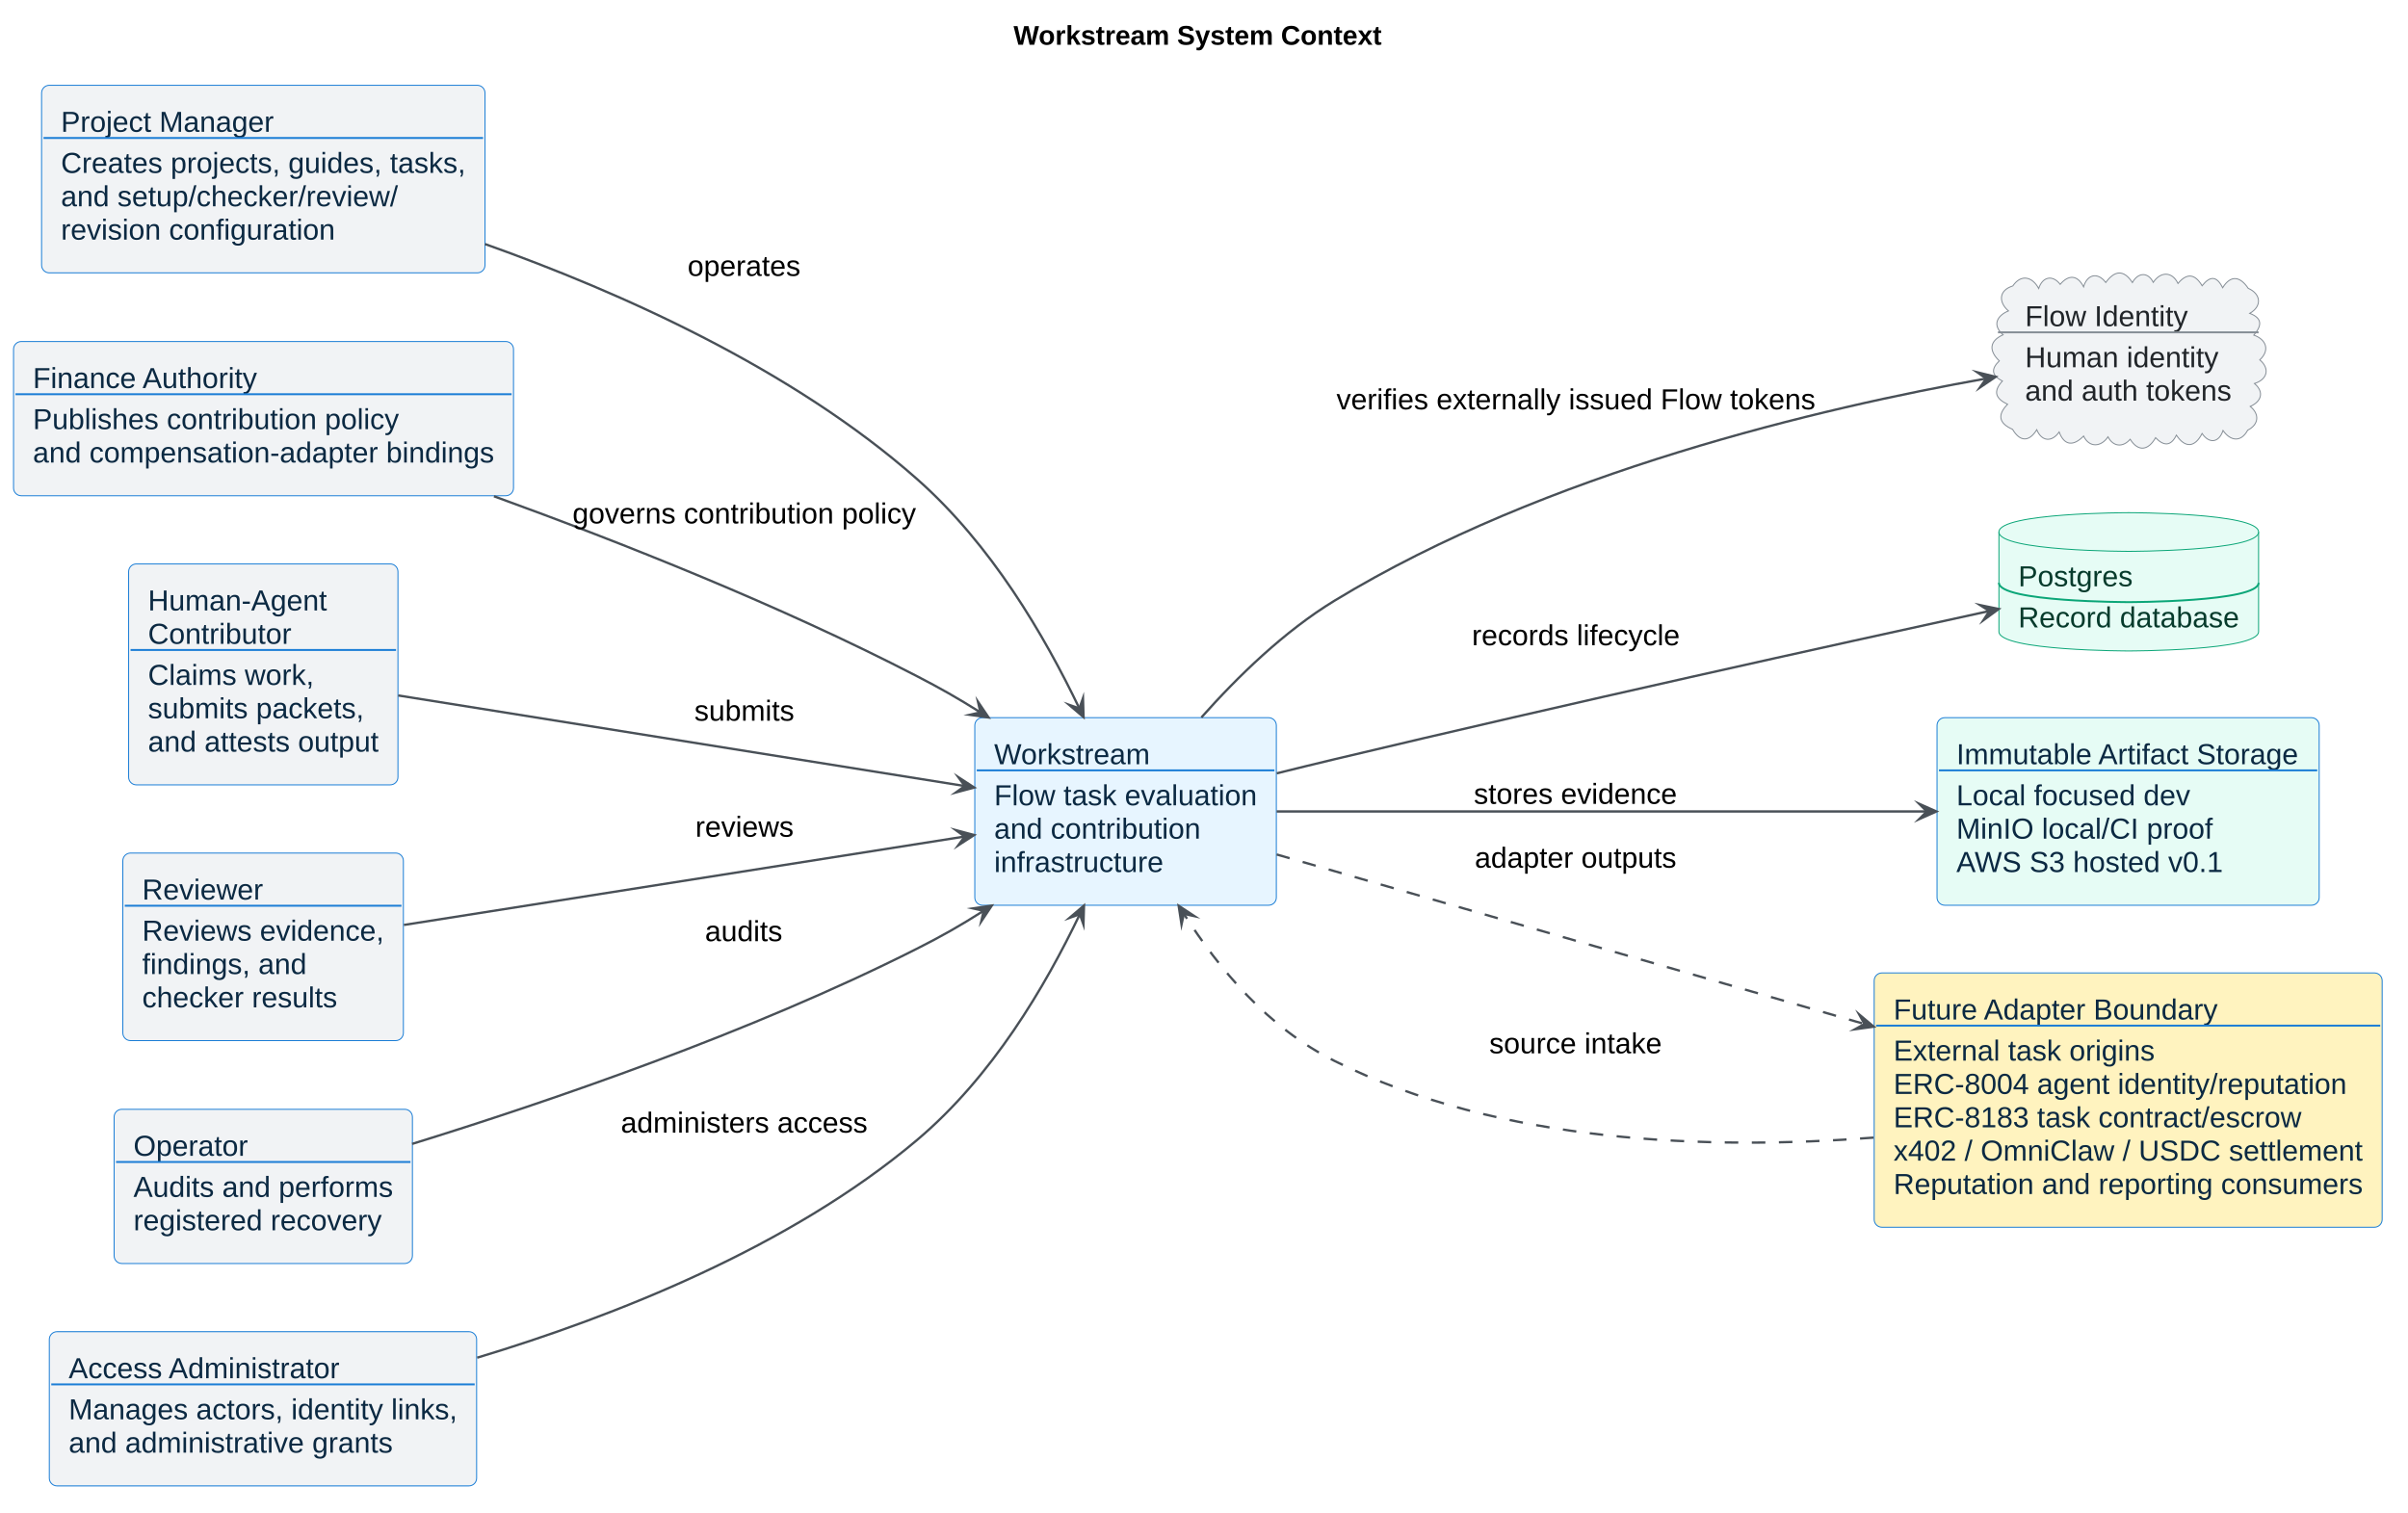
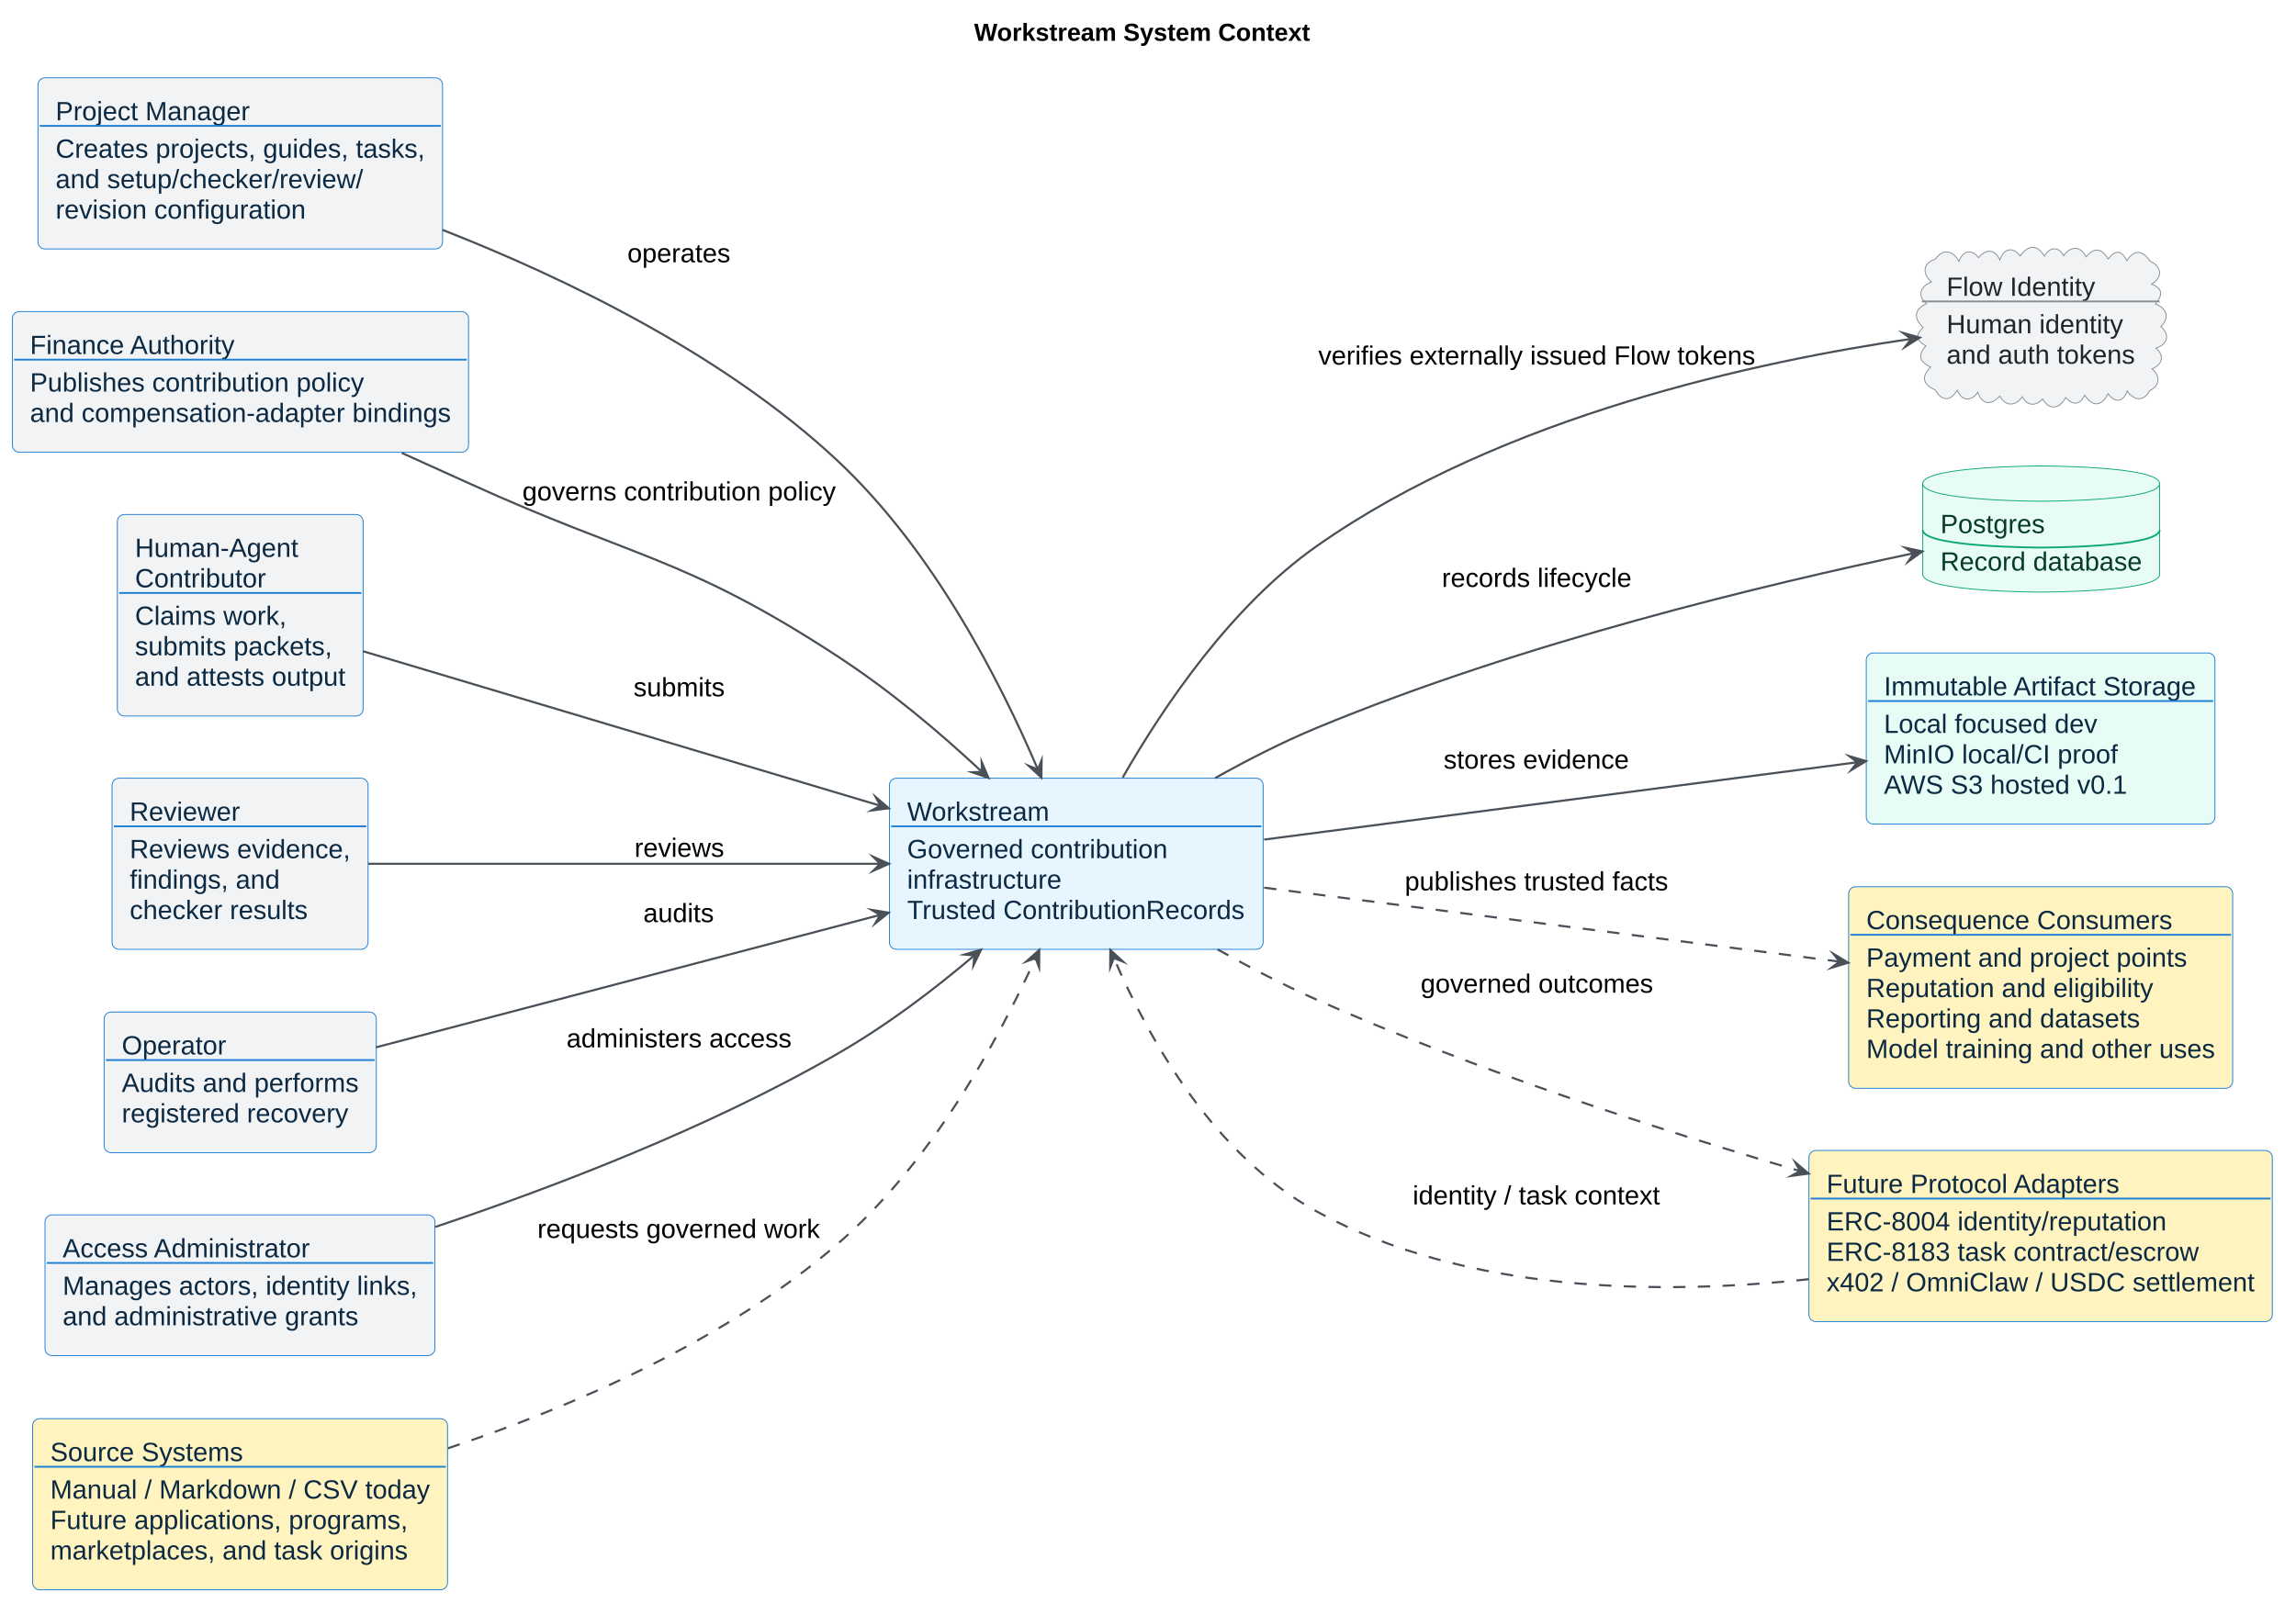
- <svg xmlns="http://www.w3.org/2000/svg" contentStyleType="text/css" data-diagram-type="DESCRIPTION" height="782px" preserveAspectRatio="none" style="width:1245px;height:782px;background:#FFFFFF;" version="1.1" viewBox="0 0 1245 782" width="1245px" zoomAndPan="magnify">
+ <svg xmlns="http://www.w3.org/2000/svg" contentStyleType="text/css" data-diagram-type="DESCRIPTION" height="915px" preserveAspectRatio="none" style="width:1301px;height:915px;background:#FFFFFF;" version="1.1" viewBox="0 0 1301 915" width="1301px" zoomAndPan="magnify">
  <defs />
  <g>
    <g class="title" data-source-line="1">
-       <text fill="#000000" font-family="Arial" font-size="14" font-weight="700" lengthAdjust="spacing" textLength="190.613" x="524.015" y="23.132">Workstream System Context</text>
+       <text fill="#000000" font-family="Arial" font-size="14" font-weight="700" lengthAdjust="spacing" textLength="190.613" x="551.982" y="23.132">Workstream System Context</text>
    </g>
    <g class="entity" data-qualified-name="project_manager" data-source-line="29" id="ent0001">
      <rect fill="#F1F3F5" height="96.994" rx="4" ry="4" style="stroke:#1C7ED6;stroke-width:0.5;" width="229.26" x="21.5" y="44.099" />
      <text fill="#0B2942" font-family="Arial" font-size="15" lengthAdjust="spacing" textLength="110.054" x="31.5" y="68.168">Project Manager</text>
      <line style="stroke:#1C7ED6;stroke-width:1;" x1="22.5" x2="249.76" y1="71.347" y2="71.347" />
      <text fill="#0B2942" font-family="Arial" font-size="15" lengthAdjust="spacing" textLength="209.26" x="31.5" y="89.417">Creates projects, guides, tasks,</text>
      <text fill="#0B2942" font-family="Arial" font-size="15" lengthAdjust="spacing" textLength="174.258" x="31.5" y="106.665">and setup/checker/review/</text>
      <text fill="#0B2942" font-family="Arial" font-size="15" lengthAdjust="spacing" textLength="141.746" x="31.5" y="123.914">revision configuration</text>
    </g>
    <g class="entity" data-qualified-name="finance_authority" data-source-line="30" id="ent0002">
      <rect fill="#F1F3F5" height="79.746" rx="4" ry="4" style="stroke:#1C7ED6;stroke-width:0.5;" width="258.498" x="7" y="176.599" />
      <text fill="#0B2942" font-family="Arial" font-size="15" lengthAdjust="spacing" textLength="116.726" x="17" y="200.668">Finance Authority</text>
      <line style="stroke:#1C7ED6;stroke-width:1;" x1="8" x2="264.498" y1="203.847" y2="203.847" />
      <text fill="#0B2942" font-family="Arial" font-size="15" lengthAdjust="spacing" textLength="189.273" x="17" y="221.917">Publishes contribution policy</text>
      <text fill="#0B2942" font-family="Arial" font-size="15" lengthAdjust="spacing" textLength="238.499" x="17" y="239.166">and compensation-adapter bindings</text>
    </g>
    <g class="entity" data-qualified-name="contributor" data-source-line="31" id="ent0003">
      <rect fill="#F1F3F5" height="114.243" rx="4" ry="4" style="stroke:#1C7ED6;stroke-width:0.5;" width="139.253" x="66.5" y="291.599" />
      <text fill="#0B2942" font-family="Arial" font-size="15" lengthAdjust="spacing" textLength="92.549" x="76.5" y="315.668">Human-Agent</text>
      <text fill="#0B2942" font-family="Arial" font-size="15" lengthAdjust="spacing" textLength="74.202" x="76.5" y="332.917">Contributor</text>
      <line style="stroke:#1C7ED6;stroke-width:1;" x1="67.5" x2="204.753" y1="336.096" y2="336.096" />
      <text fill="#0B2942" font-family="Arial" font-size="15" lengthAdjust="spacing" textLength="85.84" x="76.5" y="354.166">Claims work,</text>
      <text fill="#0B2942" font-family="Arial" font-size="15" lengthAdjust="spacing" textLength="111.709" x="76.5" y="371.414">submits packets,</text>
      <text fill="#0B2942" font-family="Arial" font-size="15" lengthAdjust="spacing" textLength="119.253" x="76.5" y="388.663">and attests output</text>
    </g>
    <g class="entity" data-qualified-name="reviewer" data-source-line="32" id="ent0004">
      <rect fill="#F1F3F5" height="96.994" rx="4" ry="4" style="stroke:#1C7ED6;stroke-width:0.5;" width="145.061" x="63.5" y="441.099" />
      <text fill="#0B2942" font-family="Arial" font-size="15" lengthAdjust="spacing" textLength="62.52" x="73.5" y="465.168">Reviewer</text>
      <line style="stroke:#1C7ED6;stroke-width:1;" x1="64.5" x2="207.561" y1="468.347" y2="468.347" />
      <text fill="#0B2942" font-family="Arial" font-size="15" lengthAdjust="spacing" textLength="125.061" x="73.5" y="486.417">Reviews evidence,</text>
      <text fill="#0B2942" font-family="Arial" font-size="15" lengthAdjust="spacing" textLength="85.064" x="73.5" y="503.666">findings, and</text>
      <text fill="#0B2942" font-family="Arial" font-size="15" lengthAdjust="spacing" textLength="100.869" x="73.5" y="520.914">checker results</text>
    </g>
    <g class="entity" data-qualified-name="operator" data-source-line="33" id="ent0005">
      <rect fill="#F1F3F5" height="79.746" rx="4" ry="4" style="stroke:#1C7ED6;stroke-width:0.5;" width="154.231" x="59" y="573.599" />
      <text fill="#0B2942" font-family="Arial" font-size="15" lengthAdjust="spacing" textLength="59.194" x="69" y="597.668">Operator</text>
      <line style="stroke:#1C7ED6;stroke-width:1;" x1="60" x2="212.231" y1="600.847" y2="600.847" />
      <text fill="#0B2942" font-family="Arial" font-size="15" lengthAdjust="spacing" textLength="134.231" x="69" y="618.917">Audits and performs</text>
      <text fill="#0B2942" font-family="Arial" font-size="15" lengthAdjust="spacing" textLength="128.386" x="69" y="636.165">registered recovery</text>
    </g>
    <g class="entity" data-qualified-name="access_administrator" data-source-line="34" id="ent0006">
      <rect fill="#F1F3F5" height="79.746" rx="4" ry="4" style="stroke:#1C7ED6;stroke-width:0.5;" width="220.925" x="25.5" y="688.599" />
      <text fill="#0B2942" font-family="Arial" font-size="15" lengthAdjust="spacing" textLength="140.874" x="35.5" y="712.668">Access Administrator</text>
      <line style="stroke:#1C7ED6;stroke-width:1;" x1="26.5" x2="245.425" y1="715.847" y2="715.847" />
      <text fill="#0B2942" font-family="Arial" font-size="15" lengthAdjust="spacing" textLength="200.925" x="35.5" y="733.917">Manages actors, identity links,</text>
      <text fill="#0B2942" font-family="Arial" font-size="15" lengthAdjust="spacing" textLength="167.585" x="35.5" y="751.165">and administrative grants</text>
    </g>
    <g class="entity" data-qualified-name="workstream" data-source-line="36" id="ent0007">
-       <rect fill="#E7F5FF" height="96.994" rx="4" ry="4" style="stroke:#1C7ED6;stroke-width:0.5;" width="155.901" x="504" y="371.099" />
-       <text fill="#0B2942" font-family="Arial" font-size="15" lengthAdjust="spacing" textLength="80.837" x="514" y="395.168">Workstream</text>
-       <line style="stroke:#1C7ED6;stroke-width:1;" x1="505" x2="658.901" y1="398.347" y2="398.347" />
-       <text fill="#0B2942" font-family="Arial" font-size="15" lengthAdjust="spacing" textLength="135.901" x="514" y="416.417">Flow task evaluation</text>
-       <text fill="#0B2942" font-family="Arial" font-size="15" lengthAdjust="spacing" textLength="106.743" x="514" y="433.666">and contribution</text>
-       <text fill="#0B2942" font-family="Arial" font-size="15" lengthAdjust="spacing" textLength="87.532" x="514" y="450.914">infrastructure</text>
+       <rect fill="#E7F5FF" height="96.994" rx="4" ry="4" style="stroke:#1C7ED6;stroke-width:0.5;" width="211.755" x="504" y="441.099" />
+       <text fill="#0B2942" font-family="Arial" font-size="15" lengthAdjust="spacing" textLength="80.837" x="514" y="465.168">Workstream</text>
+       <line style="stroke:#1C7ED6;stroke-width:1;" x1="505" x2="714.755" y1="468.347" y2="468.347" />
+       <text fill="#0B2942" font-family="Arial" font-size="15" lengthAdjust="spacing" textLength="147.59" x="514" y="486.417">Governed contribution</text>
+       <text fill="#0B2942" font-family="Arial" font-size="15" lengthAdjust="spacing" textLength="87.532" x="514" y="503.666">infrastructure</text>
+       <text fill="#0B2942" font-family="Arial" font-size="15" lengthAdjust="spacing" textLength="191.755" x="514" y="520.914">Trusted ContributionRecords</text>
    </g>
    <g class="entity" data-qualified-name="flow_auth" data-source-line="38" id="ent0008">
-       <path d="M1040.667,147.866 C1045.048,141.438 1050.889,143.194 1054.054,149.177 C1055.959,143.239 1061.108,141.786 1065.175,147.026 C1069.494,141.881 1074.158,142.124 1077.267,148.316 C1079.132,141.875 1084.519,140.508 1088.736,146.068 C1093.303,139.839 1097.984,139.202 1102.512,146.109 C1105.267,141.003 1110.421,140.324 1113.293,145.993 C1116.995,140.438 1122.921,140.129 1126.083,146.568 C1130.82,140.898 1134.935,141.706 1138.555,147.757 C1142.693,142.548 1146.123,142.626 1149.158,148.786 C1153.476,141.855 1158.354,143.043 1162.38,149.083 C1168.97,151.946 1169.679,158.374 1163.169,162.035 C1170.034,164.615 1169.3,168.661 1165.285,173.287 C1171.657,175.512 1173.779,181.015 1168.381,186.087 C1173.903,190.807 1172.083,196.305 1165.616,198.315 C1170.901,202.802 1169.077,207.689 1163.435,210.165 C1168.39,214.155 1167.839,219.604 1162.116,222.447 C1158.578,229.026 1153.05,227.954 1149.364,222.606 C1147.302,228.889 1142.288,229.677 1138.537,224.154 C1134.865,231.369 1129.838,231.922 1125.252,225.014 C1122.353,230.924 1118.648,230.68 1114.49,226.336 C1110.932,232.643 1105.731,234.07 1101.36,227.142 C1097.564,231.478 1092.63,231.111 1089.888,225.879 C1086.464,231.064 1080.328,231.824 1077.27,225.478 C1072.378,230.526 1067.446,230.905 1064.641,223.381 C1060.909,228.757 1055.615,228.393 1053.055,222.207 C1049.064,228.725 1044.309,228.425 1040.542,221.991 C1033.531,218.966 1032.496,214.567 1037.976,209.063 C1031.809,206.104 1030.283,202.498 1035.297,197.046 C1029.897,194.198 1029.151,190.981 1033.693,186.606 C1028.362,181.497 1028.353,176.389 1035.651,173.113 C1029.83,168.091 1032.59,163.179 1038.421,160.772 C1033.273,156.332 1033.285,150.125 1040.667,147.866" fill="#F1F3F5" style="stroke:#868E96;stroke-width:0.5;" />
-       <text fill="#212529" font-family="Arial" font-size="15" lengthAdjust="spacing" textLength="84.199" x="1047" y="168.668">Flow Identity</text>
-       <line style="stroke:#868E96;stroke-width:1;" x1="1033" x2="1167.751" y1="171.847" y2="171.847" />
-       <text fill="#212529" font-family="Arial" font-size="15" lengthAdjust="spacing" textLength="100.049" x="1047" y="189.917">Human identity</text>
-       <text fill="#212529" font-family="Arial" font-size="15" lengthAdjust="spacing" textLength="106.751" x="1047" y="207.166">and auth tokens</text>
+       <path d="M1096.667,146.866 C1101.048,140.438 1106.889,142.194 1110.054,148.177 C1111.959,142.239 1117.108,140.786 1121.175,146.026 C1125.494,140.881 1130.158,141.124 1133.267,147.316 C1135.132,140.875 1140.519,139.508 1144.736,145.068 C1149.303,138.839 1153.984,138.202 1158.512,145.109 C1161.267,140.003 1166.421,139.324 1169.293,144.993 C1172.995,139.438 1178.921,139.129 1182.083,145.568 C1186.82,139.898 1190.935,140.706 1194.555,146.757 C1198.693,141.548 1202.123,141.626 1205.158,147.786 C1209.476,140.855 1214.354,142.043 1218.38,148.083 C1224.97,150.946 1225.679,157.374 1219.169,161.035 C1226.034,163.615 1225.3,167.661 1221.285,172.287 C1227.657,174.512 1229.779,180.015 1224.381,185.087 C1229.903,189.807 1228.083,195.305 1221.616,197.315 C1226.901,201.802 1225.077,206.689 1219.435,209.165 C1224.39,213.155 1223.839,218.604 1218.116,221.447 C1214.578,228.026 1209.05,226.954 1205.364,221.606 C1203.302,227.889 1198.288,228.677 1194.537,223.154 C1190.865,230.369 1185.838,230.922 1181.252,224.014 C1178.353,229.924 1174.648,229.68 1170.49,225.336 C1166.932,231.643 1161.731,233.07 1157.36,226.142 C1153.564,230.478 1148.63,230.111 1145.888,224.879 C1142.464,230.064 1136.328,230.824 1133.27,224.478 C1128.378,229.526 1123.446,229.905 1120.641,222.381 C1116.909,227.757 1111.615,227.393 1109.055,221.207 C1105.064,227.725 1100.309,227.425 1096.542,220.991 C1089.531,217.966 1088.496,213.567 1093.976,208.063 C1087.809,205.104 1086.283,201.498 1091.297,196.046 C1085.897,193.198 1085.151,189.981 1089.693,185.606 C1084.362,180.497 1084.353,175.389 1091.651,172.113 C1085.83,167.091 1088.59,162.179 1094.421,159.772 C1089.273,155.332 1089.285,149.125 1096.667,146.866" fill="#F1F3F5" style="stroke:#868E96;stroke-width:0.5;" />
+       <text fill="#212529" font-family="Arial" font-size="15" lengthAdjust="spacing" textLength="84.199" x="1103" y="167.668">Flow Identity</text>
+       <line style="stroke:#868E96;stroke-width:1;" x1="1089" x2="1223.751" y1="170.847" y2="170.847" />
+       <text fill="#212529" font-family="Arial" font-size="15" lengthAdjust="spacing" textLength="100.049" x="1103" y="188.917">Human identity</text>
+       <text fill="#212529" font-family="Arial" font-size="15" lengthAdjust="spacing" textLength="106.751" x="1103" y="206.166">and auth tokens</text>
    </g>
    <g class="entity" data-qualified-name="postgres" data-source-line="39" id="ent0009">
-       <path d="M1033.5,275.099 C1033.5,265.099 1100.622,265.099 1100.622,265.099 C1100.622,265.099 1167.743,265.099 1167.743,275.099 L1167.743,326.596 C1167.743,336.596 1100.622,336.596 1100.622,336.596 C1100.622,336.596 1033.5,336.596 1033.5,326.596 L1033.5,275.099" fill="#E6FCF5" style="stroke:#0CA678;stroke-width:0.5;" />
-       <path d="M1033.5,275.099 C1033.5,285.099 1100.622,285.099 1100.622,285.099 C1100.622,285.099 1167.743,285.099 1167.743,275.099" fill="none" style="stroke:#0CA678;stroke-width:0.5;" />
-       <text fill="#063B2C" font-family="Arial" font-size="15" lengthAdjust="spacing" textLength="59.194" x="1043.5" y="303.168">Postgres</text>
-       <path d="M1033.5,301.347 C1033.5,311.347 1100.622,311.347 1100.622,311.347 C1100.622,311.347 1167.743,311.347 1167.743,301.347" fill="none" style="stroke:#0CA678;stroke-width:1;" />
-       <text fill="#063B2C" font-family="Arial" font-size="15" lengthAdjust="spacing" textLength="114.243" x="1043.5" y="324.417">Record database</text>
+       <path d="M1089.5,274.099 C1089.5,264.099 1156.622,264.099 1156.622,264.099 C1156.622,264.099 1223.743,264.099 1223.743,274.099 L1223.743,325.596 C1223.743,335.596 1156.622,335.596 1156.622,335.596 C1156.622,335.596 1089.5,335.596 1089.5,325.596 L1089.5,274.099" fill="#E6FCF5" style="stroke:#0CA678;stroke-width:0.5;" />
+       <path d="M1089.5,274.099 C1089.5,284.099 1156.622,284.099 1156.622,284.099 C1156.622,284.099 1223.743,284.099 1223.743,274.099" fill="none" style="stroke:#0CA678;stroke-width:0.5;" />
+       <text fill="#063B2C" font-family="Arial" font-size="15" lengthAdjust="spacing" textLength="59.194" x="1099.5" y="302.168">Postgres</text>
+       <path d="M1089.5,300.347 C1089.5,310.347 1156.622,310.347 1156.622,310.347 C1156.622,310.347 1223.743,310.347 1223.743,300.347" fill="none" style="stroke:#0CA678;stroke-width:1;" />
+       <text fill="#063B2C" font-family="Arial" font-size="15" lengthAdjust="spacing" textLength="114.243" x="1099.5" y="323.417">Record database</text>
    </g>
    <g class="entity" data-qualified-name="storage" data-source-line="40" id="ent0010">
-       <rect fill="#E6FCF5" height="96.994" rx="4" ry="4" style="stroke:#1C7ED6;stroke-width:0.5;" width="197.576" x="1001.5" y="371.099" />
-       <text fill="#0B2942" font-family="Arial" font-size="15" lengthAdjust="spacing" textLength="177.576" x="1011.5" y="395.168">Immutable Artifact Storage</text>
-       <line style="stroke:#1C7ED6;stroke-width:1;" x1="1002.5" x2="1198.076" y1="398.347" y2="398.347" />
-       <text fill="#0B2942" font-family="Arial" font-size="15" lengthAdjust="spacing" textLength="120.915" x="1011.5" y="416.417">Local focused dev</text>
-       <text fill="#0B2942" font-family="Arial" font-size="15" lengthAdjust="spacing" textLength="132.546" x="1011.5" y="433.666">MinIO local/CI proof</text>
-       <text fill="#0B2942" font-family="Arial" font-size="15" lengthAdjust="spacing" textLength="138.406" x="1011.5" y="450.914">AWS S3 hosted v0.1</text>
+       <rect fill="#E6FCF5" height="96.994" rx="4" ry="4" style="stroke:#1C7ED6;stroke-width:0.5;" width="197.576" x="1057.5" y="370.099" />
+       <text fill="#0B2942" font-family="Arial" font-size="15" lengthAdjust="spacing" textLength="177.576" x="1067.5" y="394.168">Immutable Artifact Storage</text>
+       <line style="stroke:#1C7ED6;stroke-width:1;" x1="1058.5" x2="1254.076" y1="397.347" y2="397.347" />
+       <text fill="#0B2942" font-family="Arial" font-size="15" lengthAdjust="spacing" textLength="120.915" x="1067.5" y="415.417">Local focused dev</text>
+       <text fill="#0B2942" font-family="Arial" font-size="15" lengthAdjust="spacing" textLength="132.546" x="1067.5" y="432.666">MinIO local/CI proof</text>
+       <text fill="#0B2942" font-family="Arial" font-size="15" lengthAdjust="spacing" textLength="138.406" x="1067.5" y="449.914">AWS S3 hosted v0.1</text>
    </g>
-     <g class="entity" data-qualified-name="future_boundary" data-source-line="42" id="ent0011">
-       <rect fill="#FFF3BF" height="131.491" rx="4" ry="4" style="stroke:#1C7ED6;stroke-width:0.5;" width="262.644" x="969" y="503.099" />
-       <text fill="#0B2942" font-family="Arial" font-size="15" lengthAdjust="spacing" textLength="168.435" x="979" y="527.168">Future Adapter Boundary</text>
-       <line style="stroke:#1C7ED6;stroke-width:1;" x1="970" x2="1230.644" y1="530.347" y2="530.347" />
-       <text fill="#0B2942" font-family="Arial" font-size="15" lengthAdjust="spacing" textLength="135.059" x="979" y="548.417">External task origins</text>
-       <text fill="#0B2942" font-family="Arial" font-size="15" lengthAdjust="spacing" textLength="234.316" x="979" y="565.665">ERC-8004 agent identity/reputation</text>
-       <text fill="#0B2942" font-family="Arial" font-size="15" lengthAdjust="spacing" textLength="210.916" x="979" y="582.914">ERC-8183 task contract/escrow</text>
-       <text fill="#0B2942" font-family="Arial" font-size="15" lengthAdjust="spacing" textLength="242.578" x="979" y="600.163">x402 / OmniClaw / USDC settlement</text>
-       <text fill="#0B2942" font-family="Arial" font-size="15" lengthAdjust="spacing" textLength="242.644" x="979" y="617.411">Reputation and reporting consumers</text>
+     <g class="entity" data-qualified-name="source_systems" data-source-line="42" id="ent0011">
+       <rect fill="#FFF3BF" height="96.994" rx="4" ry="4" style="stroke:#1C7ED6;stroke-width:0.5;" width="235.098" x="18.5" y="804.099" />
+       <text fill="#0B2942" font-family="Arial" font-size="15" lengthAdjust="spacing" textLength="109.204" x="28.5" y="828.168">Source Systems</text>
+       <line style="stroke:#1C7ED6;stroke-width:1;" x1="19.5" x2="252.598" y1="831.347" y2="831.347" />
+       <text fill="#0B2942" font-family="Arial" font-size="15" lengthAdjust="spacing" textLength="215.098" x="28.5" y="849.417">Manual / Markdown / CSV today</text>
+       <text fill="#0B2942" font-family="Arial" font-size="15" lengthAdjust="spacing" textLength="202.595" x="28.5" y="866.665">Future applications, programs,</text>
+       <text fill="#0B2942" font-family="Arial" font-size="15" lengthAdjust="spacing" textLength="202.595" x="28.5" y="883.914">marketplaces, and task origins</text>
    </g>
-     <g class="link" data-entity-1="ent0001" data-entity-2="ent0007" data-link-type="dependency" data-source-line="44" id="lnk12">
-       <path d="M250.75,126.189 C320.98,151.179 409.64,190.839 474,247.599 C512.64,281.679 539.935,328.572 558.065,366.312" fill="none" id="project_manager-to-workstream" style="stroke:#495057;stroke-width:1.2;" />
-       <polygon fill="#495057" points="560.23,370.819,559.938,360.974,558.065,366.312,552.727,364.438,560.23,370.819" style="stroke:#495057;stroke-width:1.2;stroke-linejoin:miter;stroke-miterlimit:10;" />
-       <text fill="#000000" font-family="Arial" font-size="15" lengthAdjust="spacing" textLength="58.374" x="355.5" y="142.668">operates</text>
+     <g class="entity" data-qualified-name="consequence_consumers" data-source-line="44" id="ent0012">
+       <rect fill="#FFF3BF" height="114.243" rx="4" ry="4" style="stroke:#1C7ED6;stroke-width:0.5;" width="217.622" x="1047.5" y="502.599" />
+       <text fill="#0B2942" font-family="Arial" font-size="15" lengthAdjust="spacing" textLength="173.43" x="1057.5" y="526.668">Consequence Consumers</text>
+       <line style="stroke:#1C7ED6;stroke-width:1;" x1="1048.5" x2="1264.122" y1="529.847" y2="529.847" />
+       <text fill="#0B2942" font-family="Arial" font-size="15" lengthAdjust="spacing" textLength="181.773" x="1057.5" y="547.917">Payment and project points</text>
+       <text fill="#0B2942" font-family="Arial" font-size="15" lengthAdjust="spacing" textLength="162.605" x="1057.5" y="565.165">Reputation and eligibility</text>
+       <text fill="#0B2942" font-family="Arial" font-size="15" lengthAdjust="spacing" textLength="155.105" x="1057.5" y="582.414">Reporting and datasets</text>
+       <text fill="#0B2942" font-family="Arial" font-size="15" lengthAdjust="spacing" textLength="197.622" x="1057.5" y="599.663">Model training and other uses</text>
    </g>
-     <g class="link" data-entity-1="ent0002" data-entity-2="ent0007" data-link-type="dependency" data-source-line="45" id="lnk13">
-       <path d="M255.39,256.619 C321.21,280.509 403.76,313.239 474,349.599 C486.32,355.979 494.762,360.755 506.902,368.356" fill="none" id="finance_authority-to-workstream" style="stroke:#495057;stroke-width:1.2;" />
-       <polygon fill="#495057" points="511.14,371.009,505.634,362.843,506.902,368.356,501.389,369.623,511.14,371.009" style="stroke:#495057;stroke-width:1.2;stroke-linejoin:miter;stroke-miterlimit:10;" />
-       <text fill="#000000" font-family="Arial" font-size="15" lengthAdjust="spacing" textLength="177.598" x="296" y="270.668">governs contribution policy</text>
+     <g class="entity" data-qualified-name="future_protocols" data-source-line="46" id="ent0013">
+       <rect fill="#FFF3BF" height="96.994" rx="4" ry="4" style="stroke:#1C7ED6;stroke-width:0.5;" width="262.578" x="1025" y="652.099" />
+       <text fill="#0B2942" font-family="Arial" font-size="15" lengthAdjust="spacing" textLength="166.75" x="1035" y="676.168">Future Protocol Adapters</text>
+       <line style="stroke:#1C7ED6;stroke-width:1;" x1="1026" x2="1286.578" y1="679.347" y2="679.347" />
+       <text fill="#0B2942" font-family="Arial" font-size="15" lengthAdjust="spacing" textLength="192.612" x="1035" y="697.417">ERC-8004 identity/reputation</text>
+       <text fill="#0B2942" font-family="Arial" font-size="15" lengthAdjust="spacing" textLength="210.916" x="1035" y="714.665">ERC-8183 task contract/escrow</text>
+       <text fill="#0B2942" font-family="Arial" font-size="15" lengthAdjust="spacing" textLength="242.578" x="1035" y="731.914">x402 / OmniClaw / USDC settlement</text>
    </g>
-     <g class="link" data-entity-1="ent0003" data-entity-2="ent0007" data-link-type="dependency" data-source-line="46" id="lnk14">
-       <path d="M205.89,359.619 C286.51,372.509 414.733,393.009 498.803,406.449" fill="none" id="contributor-to-workstream" style="stroke:#495057;stroke-width:1.2;" />
-       <polygon fill="#495057" points="503.74,407.239,495.484,401.868,498.803,406.449,494.221,409.768,503.74,407.239" style="stroke:#495057;stroke-width:1.2;stroke-linejoin:miter;stroke-miterlimit:10;" />
-       <text fill="#000000" font-family="Arial" font-size="15" lengthAdjust="spacing" textLength="51.68" x="359" y="372.668">submits</text>
+     <g class="link" data-entity-1="ent0001" data-entity-2="ent0007" data-link-type="dependency" data-source-line="48" id="lnk14">
+       <path d="M250.79,130.309 C321.26,157.959 410.16,201.089 474,260.599 C528.86,311.739 566.503,385.622 588.113,436.132" fill="none" id="project_manager-to-workstream" style="stroke:#495057;stroke-width:1.2;" />
+       <polygon fill="#495057" points="590.08,440.729,590.217,430.881,588.113,436.132,582.862,434.027,590.08,440.729" style="stroke:#495057;stroke-width:1.2;stroke-linejoin:miter;stroke-miterlimit:10;" />
+       <text fill="#000000" font-family="Arial" font-size="15" lengthAdjust="spacing" textLength="58.374" x="355.5" y="148.668">operates</text>
    </g>
-     <g class="link" data-entity-1="ent0004" data-entity-2="ent0007" data-link-type="dependency" data-source-line="47" id="lnk15">
-       <path d="M208.83,478.279 C289.7,465.529 415.681,445.668 498.741,432.568" fill="none" id="reviewer-to-workstream" style="stroke:#495057;stroke-width:1.2;" />
-       <polygon fill="#495057" points="503.68,431.789,494.167,429.24,498.741,432.568,495.413,437.142,503.68,431.789" style="stroke:#495057;stroke-width:1.2;stroke-linejoin:miter;stroke-miterlimit:10;" />
-       <text fill="#000000" font-family="Arial" font-size="15" lengthAdjust="spacing" textLength="50.845" x="359.5" y="432.668">reviews</text>
+     <g class="link" data-entity-1="ent0002" data-entity-2="ent0007" data-link-type="dependency" data-source-line="49" id="lnk15">
+       <path d="M227.66,256.709 C240.22,262.339 252.94,268.089 265,273.599 C358.31,316.249 388.09,315.519 474,371.599 C504.63,391.599 531.919,414.683 556.449,437.503" fill="none" id="finance_authority-to-workstream" style="stroke:#495057;stroke-width:1.2;" />
+       <polygon fill="#495057" points="560.11,440.909,556.245,431.85,556.449,437.503,550.796,437.707,560.11,440.909" style="stroke:#495057;stroke-width:1.2;stroke-linejoin:miter;stroke-miterlimit:10;" />
+       <text fill="#000000" font-family="Arial" font-size="15" lengthAdjust="spacing" textLength="177.598" x="296" y="283.668">governs contribution policy</text>
    </g>
-     <g class="link" data-entity-1="ent0005" data-entity-2="ent0007" data-link-type="dependency" data-source-line="48" id="lnk16">
-       <path d="M213.08,591.499 C282.81,569.929 387.98,534.069 474,490.599 C486.93,484.059 495.978,478.948 508.568,470.958" fill="none" id="operator-to-workstream" style="stroke:#495057;stroke-width:1.2;" />
-       <polygon fill="#495057" points="512.79,468.279,503.048,469.724,508.568,470.958,507.334,476.478,512.79,468.279" style="stroke:#495057;stroke-width:1.2;stroke-linejoin:miter;stroke-miterlimit:10;" />
-       <text fill="#000000" font-family="Arial" font-size="15" lengthAdjust="spacing" textLength="40.027" x="364.5" y="486.668">audits</text>
+     <g class="link" data-entity-1="ent0003" data-entity-2="ent0007" data-link-type="dependency" data-source-line="50" id="lnk16">
+       <path d="M205.63,369.099 C283.87,392.469 407.879,429.517 498.859,456.697" fill="none" id="contributor-to-workstream" style="stroke:#495057;stroke-width:1.2;" />
+       <polygon fill="#495057" points="503.65,458.129,496.172,451.72,498.859,456.697,493.882,459.385,503.65,458.129" style="stroke:#495057;stroke-width:1.2;stroke-linejoin:miter;stroke-miterlimit:10;" />
+       <text fill="#000000" font-family="Arial" font-size="15" lengthAdjust="spacing" textLength="51.68" x="359" y="394.668">submits</text>
    </g>
-     <g class="link" data-entity-1="ent0006" data-entity-2="ent0007" data-link-type="dependency" data-source-line="49" id="lnk17">
-       <path d="M246.72,702.049 C317.51,680.689 408.3,644.949 474,589.599 C513.07,556.679 540.309,510.278 558.299,472.738" fill="none" id="access_administrator-to-workstream" style="stroke:#495057;stroke-width:1.2;" />
-       <polygon fill="#495057" points="560.46,468.229,552.963,474.616,558.299,472.738,560.178,478.073,560.46,468.229" style="stroke:#495057;stroke-width:1.2;stroke-linejoin:miter;stroke-miterlimit:10;" />
-       <text fill="#000000" font-family="Arial" font-size="15" lengthAdjust="spacing" textLength="127.544" x="321" y="585.668">administers access</text>
+     <g class="link" data-entity-1="ent0004" data-entity-2="ent0007" data-link-type="dependency" data-source-line="51" id="lnk17">
+       <path d="M208.69,489.599 C287.21,489.599 408.93,489.599 498.74,489.599" fill="none" id="reviewer-to-workstream" style="stroke:#495057;stroke-width:1.2;" />
+       <polygon fill="#495057" points="503.74,489.599,494.74,485.599,498.74,489.599,494.74,493.599,503.74,489.599" style="stroke:#495057;stroke-width:1.2;stroke-linejoin:miter;stroke-miterlimit:10;" />
+       <text fill="#000000" font-family="Arial" font-size="15" lengthAdjust="spacing" textLength="50.845" x="359.5" y="485.668">reviews</text>
    </g>
-     <g class="link" data-entity-1="ent0007" data-entity-2="ent0008" data-link-type="dependency" data-source-line="51" id="lnk18">
-       <path d="M621.16,370.969 C639.92,349.849 664.06,326.379 690,310.599 C799.46,243.999 942.088,210.857 1026.918,195.727" fill="none" id="workstream-to-flow_auth" style="stroke:#495057;stroke-width:1.2;" />
-       <polygon fill="#495057" points="1031.84,194.849,1022.278,192.491,1026.918,195.727,1023.682,200.367,1031.84,194.849" style="stroke:#495057;stroke-width:1.2;stroke-linejoin:miter;stroke-miterlimit:10;" />
-       <text fill="#000000" font-family="Arial" font-size="15" lengthAdjust="spacing" textLength="247.602" x="691" y="211.668">verifies externally issued Flow tokens</text>
+     <g class="link" data-entity-1="ent0005" data-entity-2="ent0007" data-link-type="dependency" data-source-line="52" id="lnk18">
+       <path d="M213.1,593.609 C291.84,572.919 410.604,541.719 498.734,518.569" fill="none" id="operator-to-workstream" style="stroke:#495057;stroke-width:1.2;" />
+       <polygon fill="#495057" points="503.57,517.299,493.849,515.716,498.734,518.569,495.882,523.454,503.57,517.299" style="stroke:#495057;stroke-width:1.2;stroke-linejoin:miter;stroke-miterlimit:10;" />
+       <text fill="#000000" font-family="Arial" font-size="15" lengthAdjust="spacing" textLength="40.027" x="364.5" y="522.668">audits</text>
    </g>
-     <g class="link" data-entity-1="ent0007" data-entity-2="ent0009" data-link-type="dependency" data-source-line="52" id="lnk19">
-       <path d="M660.09,399.889 C670.14,397.399 680.31,394.909 690,392.599 C810.85,363.779 947.485,333.603 1028.534,315.952" fill="none" id="workstream-to-postgres" style="stroke:#495057;stroke-width:1.2;" />
-       <polygon fill="#495057" points="1033.42,314.889,1023.775,312.895,1028.534,315.952,1025.477,320.712,1033.42,314.889" style="stroke:#495057;stroke-width:1.2;stroke-linejoin:miter;stroke-miterlimit:10;" />
-       <text fill="#000000" font-family="Arial" font-size="15" lengthAdjust="spacing" textLength="107.534" x="761" y="333.668">records lifecycle</text>
+     <g class="link" data-entity-1="ent0006" data-entity-2="ent0007" data-link-type="dependency" data-source-line="53" id="lnk19">
+       <path d="M246.69,695.419 C314.52,672.629 402.07,639.049 474,597.599 C502.87,580.969 528.263,561.678 552.093,541.518" fill="none" id="access_administrator-to-workstream" style="stroke:#495057;stroke-width:1.2;" />
+       <polygon fill="#495057" points="555.91,538.289,546.456,541.048,552.093,541.518,551.622,547.155,555.91,538.289" style="stroke:#495057;stroke-width:1.2;stroke-linejoin:miter;stroke-miterlimit:10;" />
+       <text fill="#000000" font-family="Arial" font-size="15" lengthAdjust="spacing" textLength="127.544" x="321" y="593.668">administers access</text>
    </g>
-     <g class="link" data-entity-1="ent0007" data-entity-2="ent0010" data-link-type="dependency" data-source-line="53" id="lnk20">
-       <path d="M660.05,419.599 C750.88,419.599 897,419.599 996.2,419.599" fill="none" id="workstream-to-storage" style="stroke:#495057;stroke-width:1.2;" />
-       <polygon fill="#495057" points="1001.2,419.599,992.2,415.599,996.2,419.599,992.2,423.599,1001.2,419.599" style="stroke:#495057;stroke-width:1.2;stroke-linejoin:miter;stroke-miterlimit:10;" />
-       <text fill="#000000" font-family="Arial" font-size="15" lengthAdjust="spacing" textLength="105.059" x="762" y="415.668">stores evidence</text>
+     <g class="link" data-entity-1="ent0007" data-entity-2="ent0008" data-link-type="dependency" data-source-line="55" id="lnk20">
+       <path d="M636.15,440.719 C659.45,400.059 697.75,343.529 746,309.599 C851.41,235.469 996.753,204.693 1082.893,192.073" fill="none" id="workstream-to-flow_auth" style="stroke:#495057;stroke-width:1.2;" />
+       <polygon fill="#495057" points="1087.84,191.349,1078.355,188.696,1082.893,192.073,1079.515,196.611,1087.84,191.349" style="stroke:#495057;stroke-width:1.2;stroke-linejoin:miter;stroke-miterlimit:10;" />
+       <text fill="#000000" font-family="Arial" font-size="15" lengthAdjust="spacing" textLength="247.602" x="747" y="206.668">verifies externally issued Flow tokens</text>
    </g>
-     <g class="link" data-entity-1="ent0011" data-entity-2="ent0007" data-link-type="dependency" data-source-line="55" id="lnk21">
-       <path d="M968.67,588.249 C884.72,594.769 775.79,591.489 690,548.599 C655.38,531.299 630.558,501.358 612.088,472.548" fill="none" id="future_boundary-to-workstream" style="stroke:#495057;stroke-width:1.2;stroke-dasharray:7,7;" />
-       <polygon fill="#495057" points="609.39,468.339,610.88,478.074,612.088,472.548,617.615,473.757,609.39,468.339" style="stroke:#495057;stroke-width:1.2;stroke-linejoin:miter;stroke-miterlimit:10;" />
-       <text fill="#000000" font-family="Arial" font-size="15" lengthAdjust="spacing" textLength="89.216" x="770" y="544.668">source intake</text>
+     <g class="link" data-entity-1="ent0007" data-entity-2="ent0009" data-link-type="dependency" data-source-line="56" id="lnk21">
+       <path d="M688.57,440.999 C706.96,430.709 726.81,420.569 746,412.599 C862.8,364.069 1001.997,330.877 1084.387,313.567" fill="none" id="workstream-to-postgres" style="stroke:#495057;stroke-width:1.2;" />
+       <polygon fill="#495057" points="1089.28,312.539,1079.65,310.475,1084.387,313.567,1081.295,318.304,1089.28,312.539" style="stroke:#495057;stroke-width:1.2;stroke-linejoin:miter;stroke-miterlimit:10;" />
+       <text fill="#000000" font-family="Arial" font-size="15" lengthAdjust="spacing" textLength="107.534" x="817" y="332.668">records lifecycle</text>
    </g>
-     <g class="link" data-entity-1="ent0007" data-entity-2="ent0011" data-link-type="dependency" data-source-line="56" id="lnk22">
-       <path d="M660.05,441.829 C741.46,465.309 866.496,501.383 963.976,529.503" fill="none" id="workstream-to-future_boundary" style="stroke:#495057;stroke-width:1.2;stroke-dasharray:7,7;" />
-       <polygon fill="#495057" points="968.78,530.889,961.241,524.551,963.976,529.503,959.024,532.237,968.78,530.889" style="stroke:#495057;stroke-width:1.2;stroke-linejoin:miter;stroke-miterlimit:10;" />
-       <text fill="#000000" font-family="Arial" font-size="15" lengthAdjust="spacing" textLength="104.246" x="762.5" y="448.668">adapter outputs</text>
+     <g class="link" data-entity-1="ent0007" data-entity-2="ent0010" data-link-type="dependency" data-source-line="57" id="lnk22">
+       <path d="M716.31,475.869 C814.93,463.009 956.192,444.585 1052.412,432.045" fill="none" id="workstream-to-storage" style="stroke:#495057;stroke-width:1.2;" />
+       <polygon fill="#495057" points="1057.37,431.399,1047.928,428.595,1052.412,432.045,1048.962,436.528,1057.37,431.399" style="stroke:#495057;stroke-width:1.2;stroke-linejoin:miter;stroke-miterlimit:10;" />
+       <text fill="#000000" font-family="Arial" font-size="15" lengthAdjust="spacing" textLength="105.059" x="818" y="435.668">stores evidence</text>
+     </g>
+     <g class="link" data-entity-1="ent0011" data-entity-2="ent0007" data-link-type="dependency" data-source-line="59" id="lnk23">
+       <path d="M253.89,820.879 C323.59,797.569 410.56,760.319 474,705.599 C527.58,659.389 564.843,591.107 586.813,542.997" fill="none" id="source_systems-to-workstream" style="stroke:#495057;stroke-width:1.2;stroke-dasharray:7,7;" />
+       <polygon fill="#495057" points="588.89,538.449,581.513,544.974,586.813,542.997,588.79,548.297,588.89,538.449" style="stroke:#495057;stroke-width:1.2;stroke-linejoin:miter;stroke-miterlimit:10;" />
+       <text fill="#000000" font-family="Arial" font-size="15" lengthAdjust="spacing" textLength="160.085" x="304.5" y="701.668">requests governed work</text>
+     </g>
+     <g class="link" data-entity-1="ent0007" data-entity-2="ent0012" data-link-type="dependency" data-source-line="60" id="lnk24">
+       <path d="M716.31,503.139 C811.53,515.379 946.161,532.691 1042.281,545.041" fill="none" id="workstream-to-consequence_consumers" style="stroke:#495057;stroke-width:1.2;stroke-dasharray:7,7;" />
+       <polygon fill="#495057" points="1047.24,545.679,1038.823,540.564,1042.281,545.041,1037.804,548.499,1047.24,545.679" style="stroke:#495057;stroke-width:1.2;stroke-linejoin:miter;stroke-miterlimit:10;" />
+       <text fill="#000000" font-family="Arial" font-size="15" lengthAdjust="spacing" textLength="149.246" x="796" y="504.668">publishes trusted facts</text>
+     </g>
+     <g class="link" data-entity-1="ent0013" data-entity-2="ent0007" data-link-type="dependency" data-source-line="61" id="lnk25">
+       <path d="M1024.89,725.049 C940.26,734.189 830.49,732.989 746,686.599 C687.85,654.669 651.638,590.286 631.168,543.046" fill="none" id="future_protocols-to-workstream" style="stroke:#495057;stroke-width:1.2;stroke-dasharray:7,7;" />
+       <polygon fill="#495057" points="629.18,538.459,629.088,548.307,631.168,543.046,636.429,545.126,629.18,538.459" style="stroke:#495057;stroke-width:1.2;stroke-linejoin:miter;stroke-miterlimit:10;" />
+       <text fill="#000000" font-family="Arial" font-size="15" lengthAdjust="spacing" textLength="140.068" x="800.5" y="682.668">identity / task context</text>
+     </g>
+     <g class="link" data-entity-1="ent0007" data-entity-2="ent0013" data-link-type="dependency" data-source-line="62" id="lnk26">
+       <path d="M689.92,538.139 C708,548.259 727.38,558.339 746,566.599 C836.61,606.769 938.322,639.843 1020.012,663.773" fill="none" id="workstream-to-future_protocols" style="stroke:#495057;stroke-width:1.2;stroke-dasharray:7,7;" />
+       <polygon fill="#495057" points="1024.81,665.179,1017.297,658.81,1020.012,663.773,1015.048,666.487,1024.81,665.179" style="stroke:#495057;stroke-width:1.2;stroke-linejoin:miter;stroke-miterlimit:10;" />
+       <text fill="#000000" font-family="Arial" font-size="15" lengthAdjust="spacing" textLength="131.748" x="805" y="562.668">governed outcomes</text>
    </g>
  </g>
</svg>
